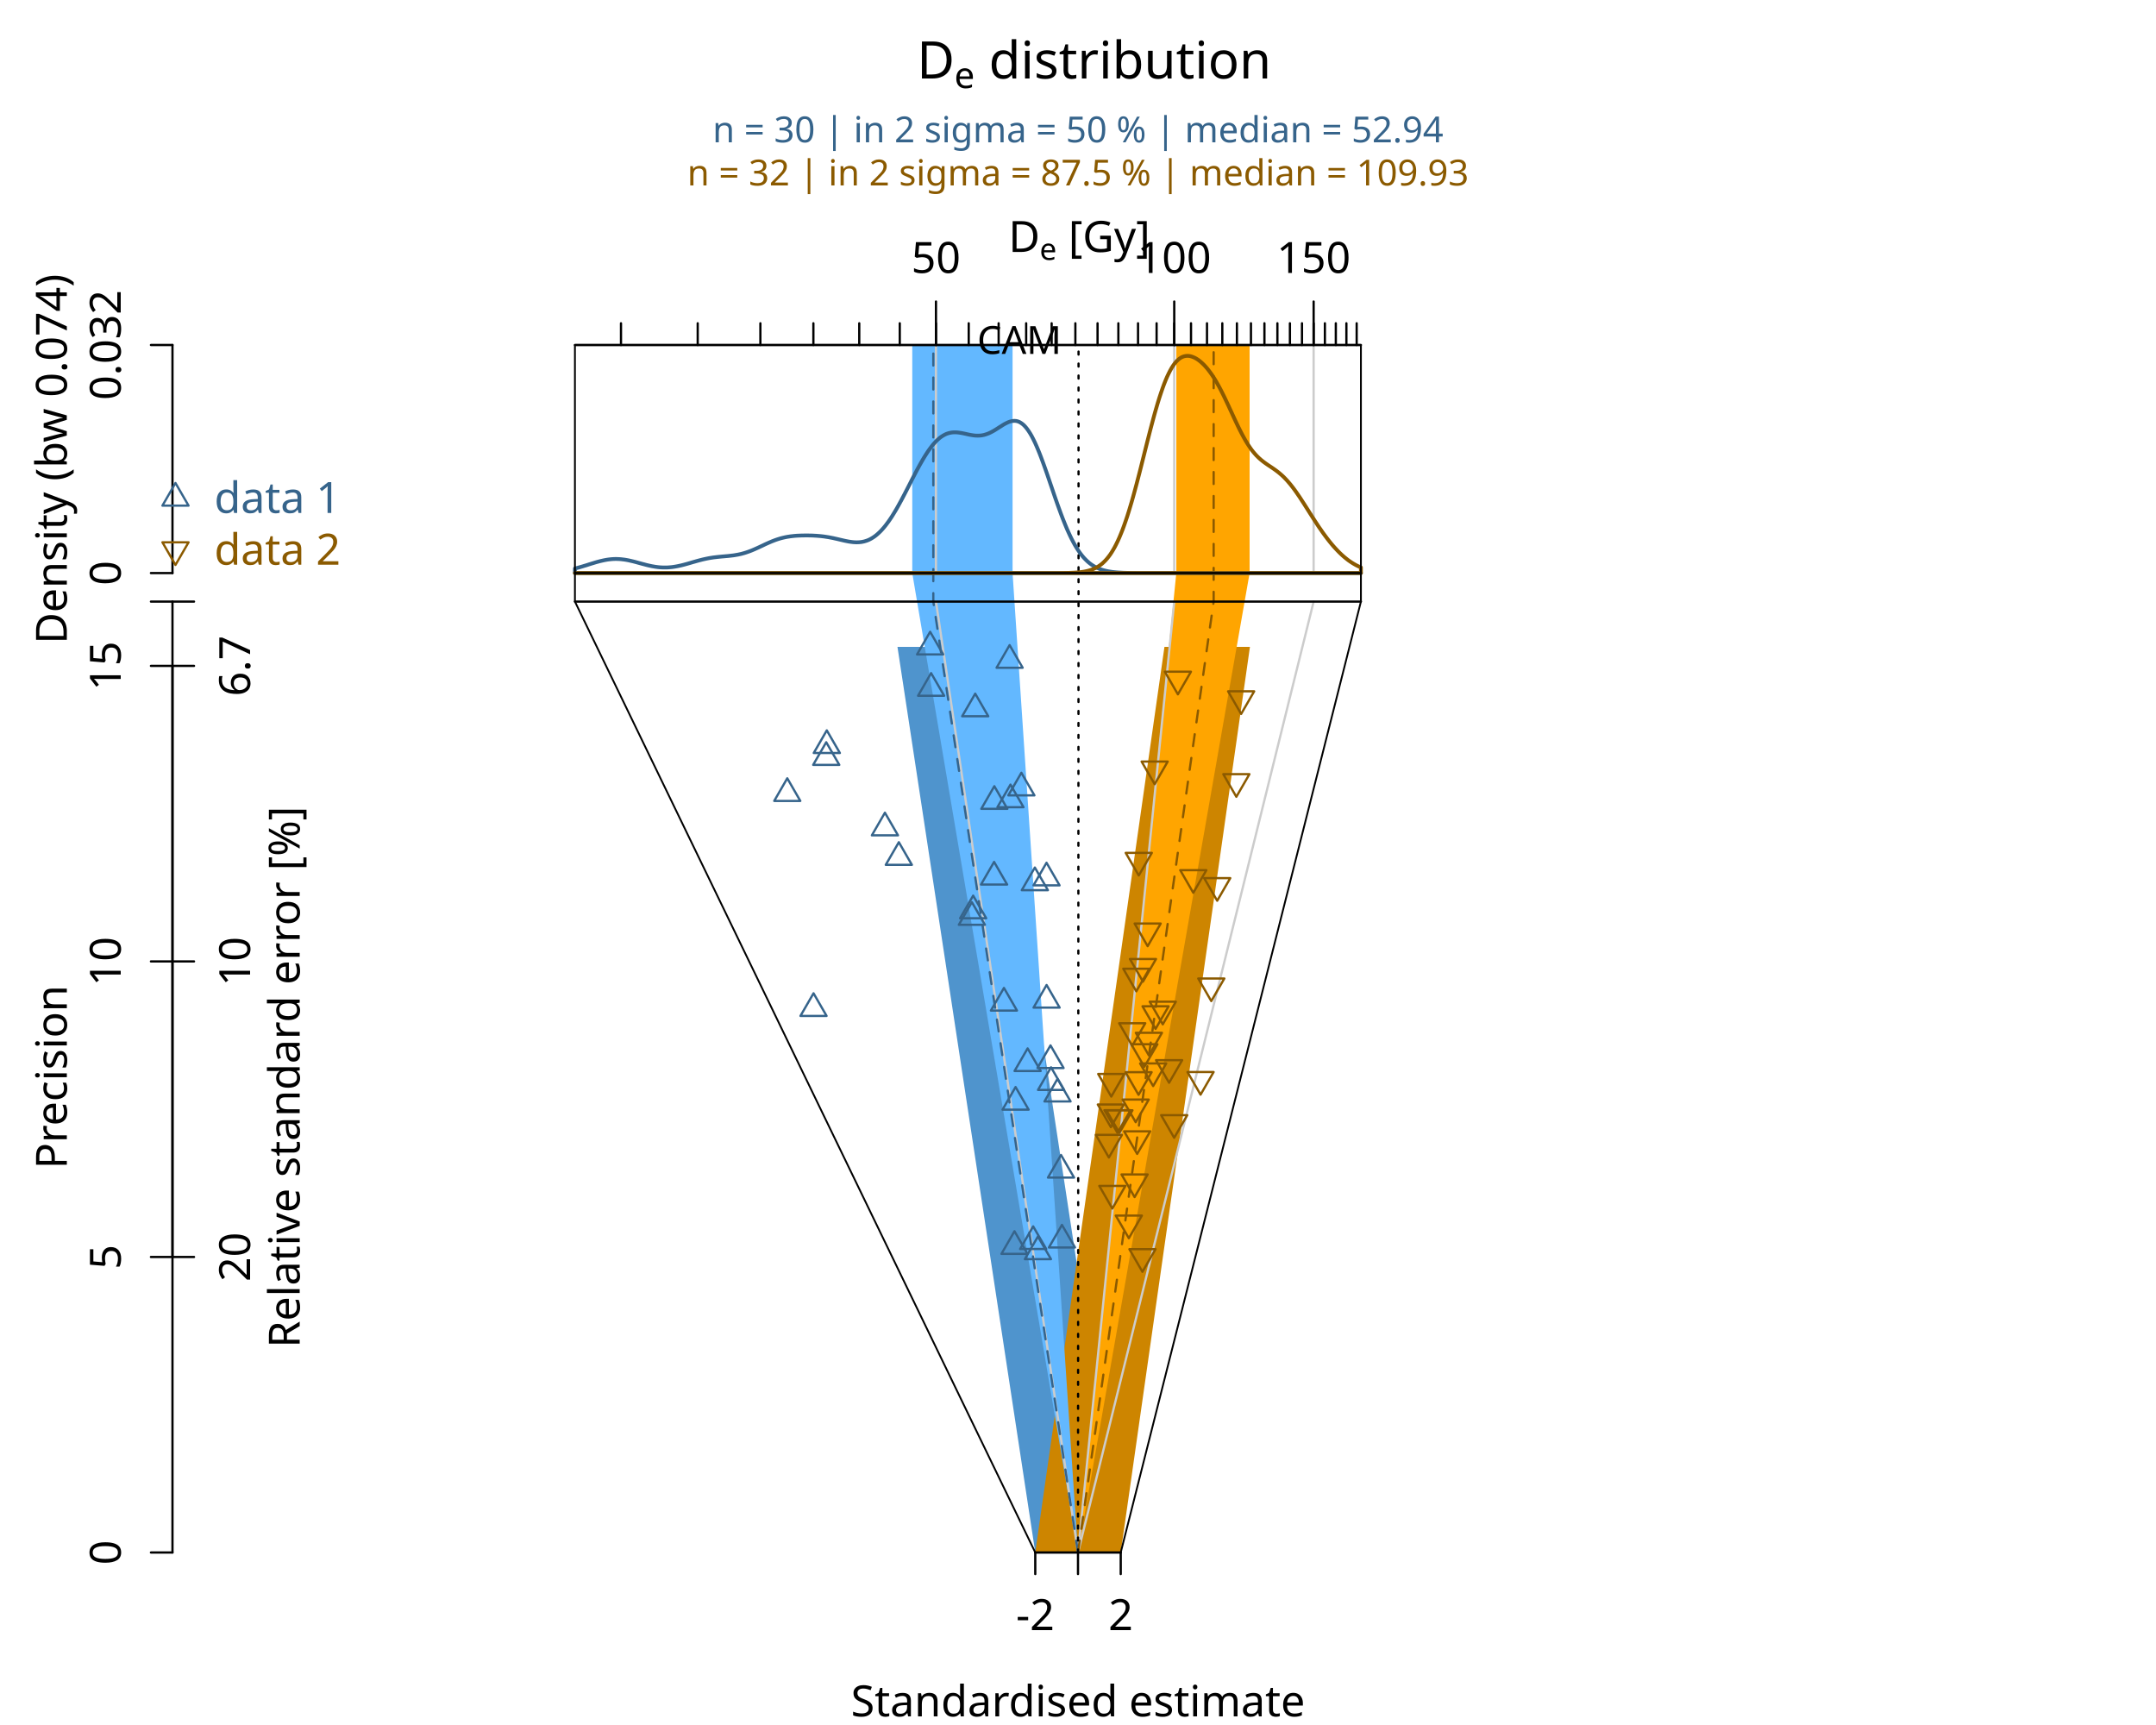
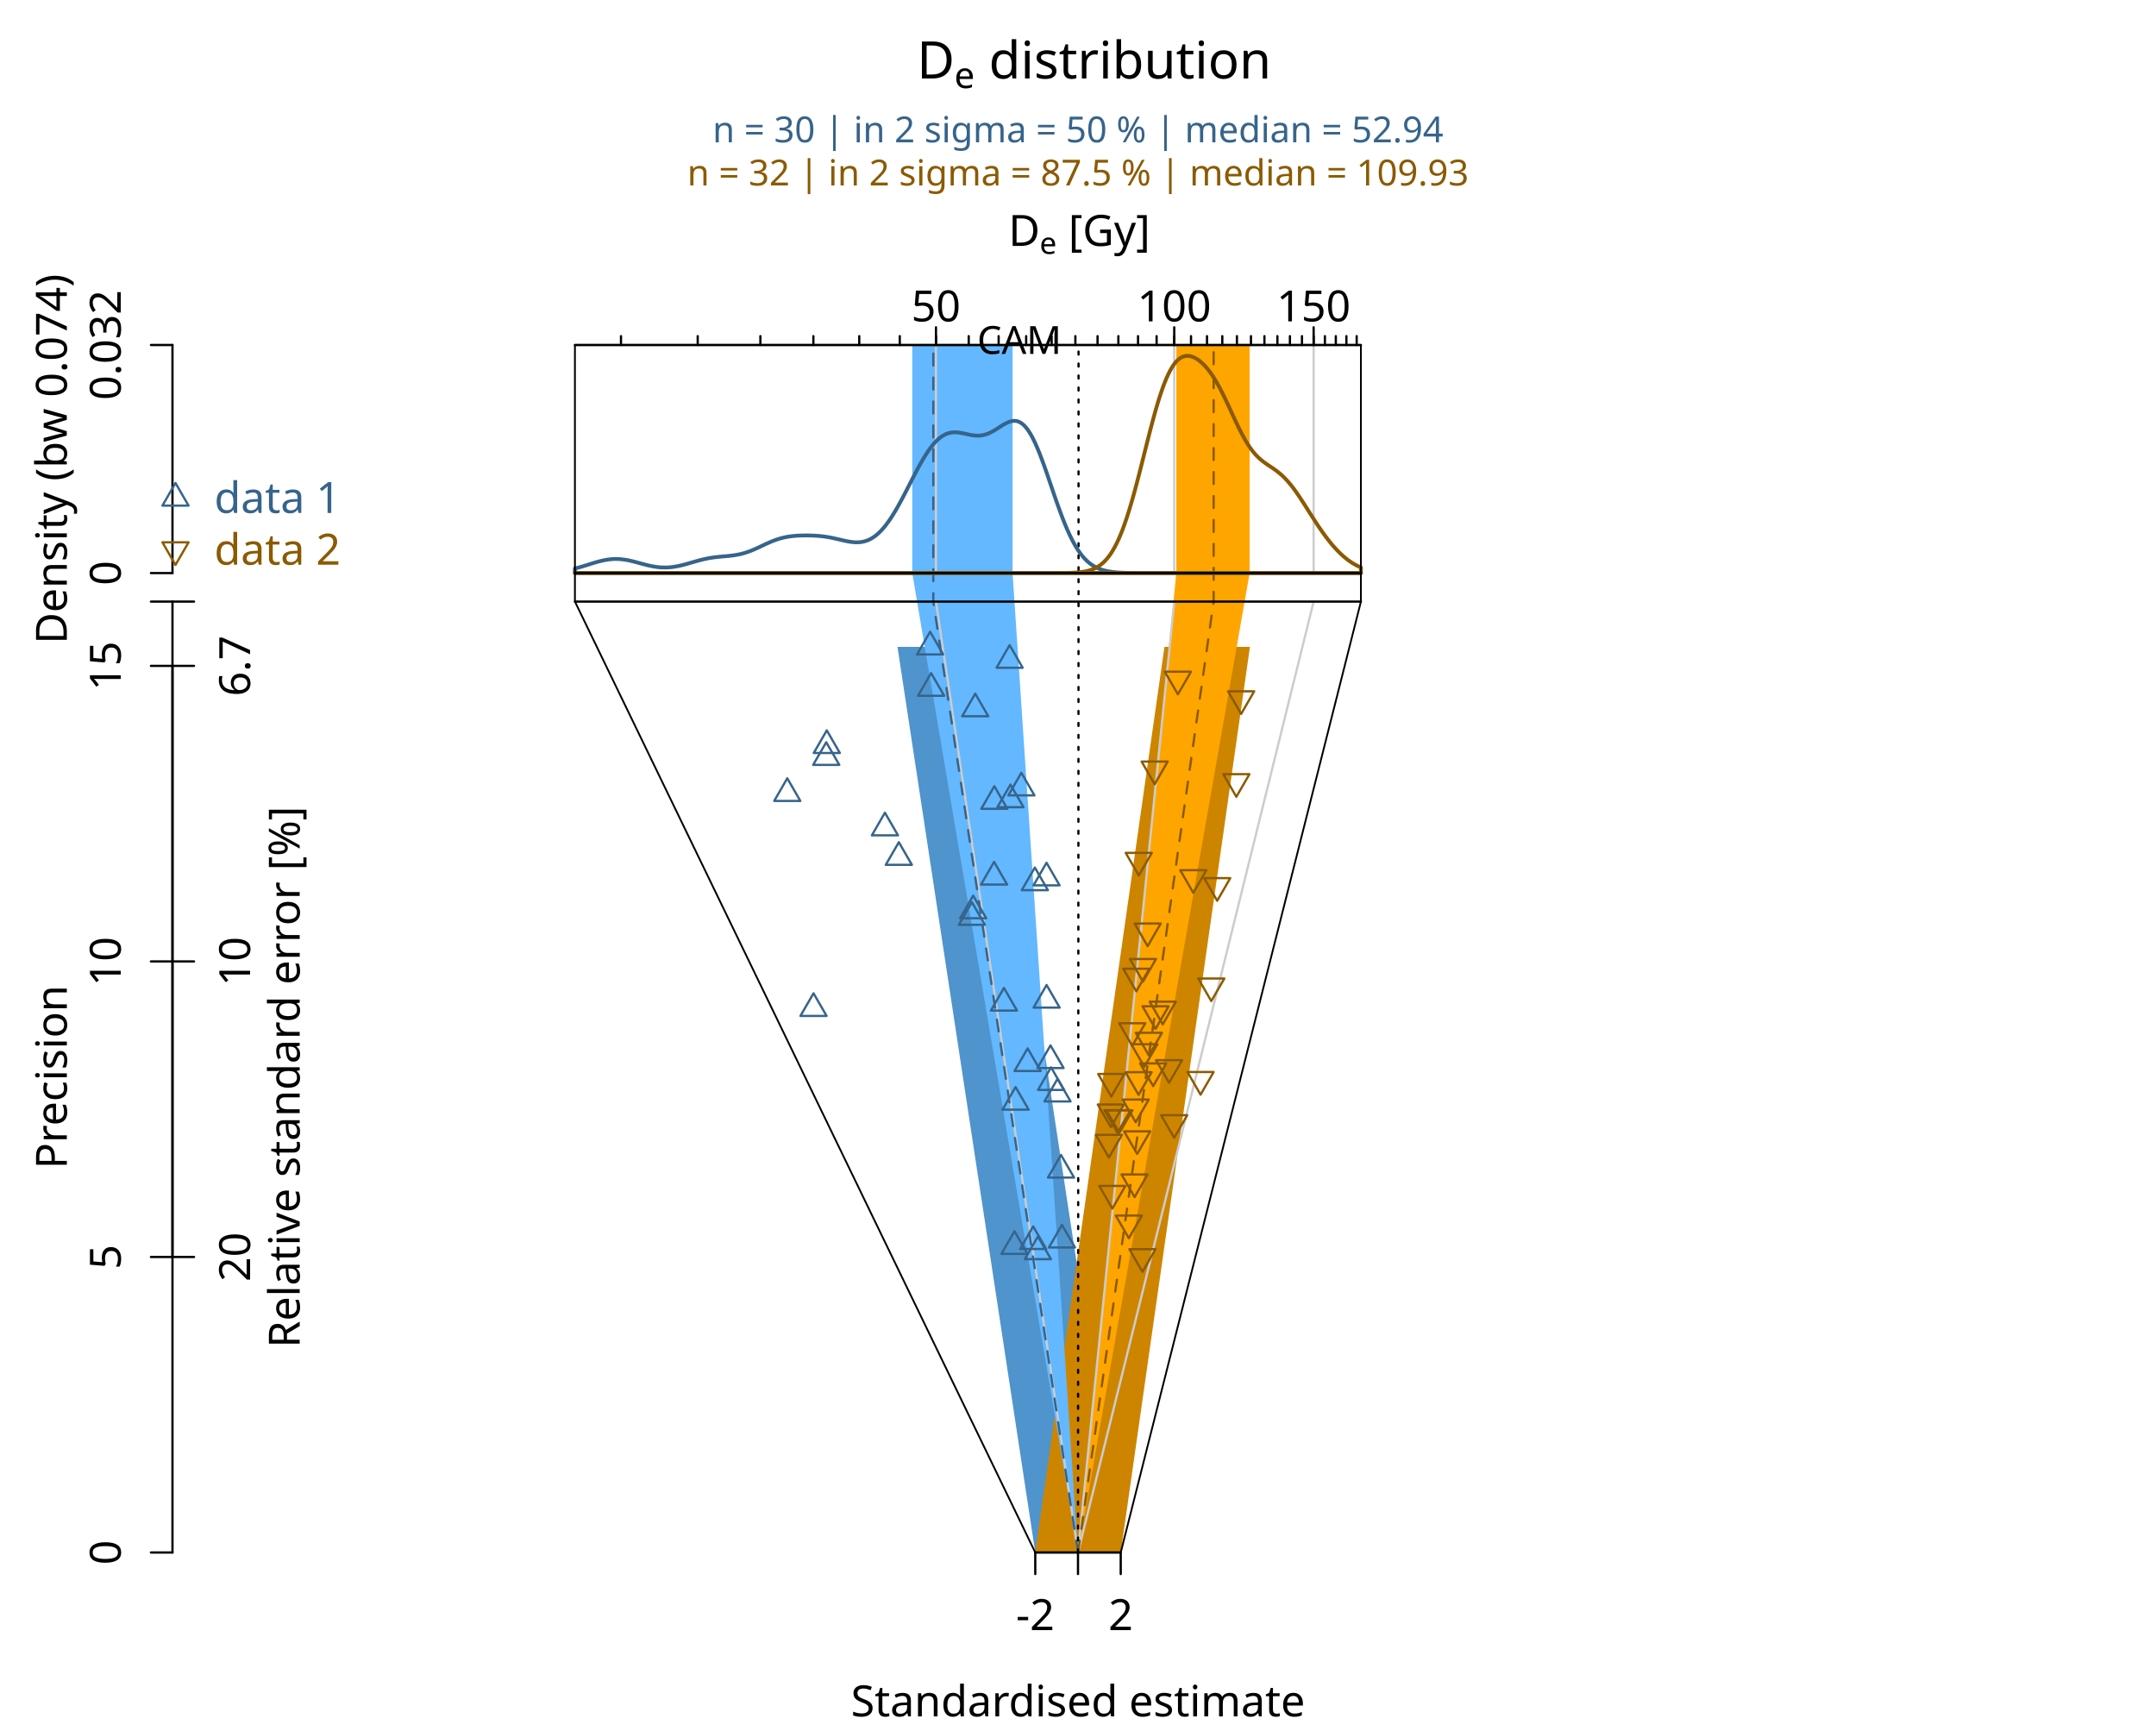
<svg xmlns="http://www.w3.org/2000/svg" class="svglite" data-engine-version="2.0" width="720.00pt" height="576.00pt" viewBox="0 0 720.00 576.00">
  <defs>
    <style type="text/css">
    .svglite line, .svglite polyline, .svglite polygon, .svglite path, .svglite rect, .svglite circle {
      fill: none;
      stroke: #000000;
      stroke-linecap: round;
      stroke-linejoin: round;
      stroke-miterlimit: 10.00;
    }
  </style>
  </defs>
  <rect width="100%" height="100%" style="stroke: none; fill: #FFFFFF;" />
  <defs>
    <clipPath id="cpMC4wMHw3MjAuMDB8MC4wMHw1NzYuMDA=">
      <rect x="0.00" y="0.00" width="720.00" height="576.00" />
    </clipPath>
  </defs>
  <g clip-path="url(#cpMC4wMHw3MjAuMDB8MC4wMHw1NzYuMDA=)">
    <text x="360.00" y="573.12" text-anchor="middle" style="font-size: 14.40px; font-family: sans;" textLength="143.30px" lengthAdjust="spacingAndGlyphs">Standardised estimate</text>
    <polygon points="299.71,216.00 328.25,216.00 374.27,518.40 345.73,518.40 " style="stroke-width: 0.75; stroke: none; fill: #4F94CD;" />
    <polygon points="388.87,216.00 417.42,216.00 374.27,518.40 345.73,518.40 " style="stroke-width: 0.75; stroke: none; fill: #CD8500;" />
    <polygon points="589.59,-318.02 589.59,-318.02 589.59,-1154.45 589.59,-1154.45 " style="stroke-width: 0.75; stroke: none; fill: #FFFFFF;" />
    <polygon points="360.00,518.40 338.78,200.88 338.15,191.35 338.15,115.20 304.65,115.20 304.65,191.35 306.26,200.88 " style="stroke-width: 0.75; stroke: none; fill: #63B8FF;" />
    <polygon points="360.00,518.40 415.64,200.88 417.31,191.35 417.31,115.20 392.83,115.20 392.83,191.35 391.87,200.88 " style="stroke-width: 0.75; stroke: none; fill: #FFA500;" />
    <polyline points="360.00,518.40 312.57,200.88 " style="stroke-width: 0.75; stroke: #CCCCCC;" />
    <polyline points="312.57,191.35 312.57,115.20 " style="stroke-width: 0.75; stroke: #CCCCCC;" />
    <polyline points="360.00,518.40 392.14,200.88 " style="stroke-width: 0.75; stroke: #CCCCCC;" />
    <polyline points="392.14,191.35 392.14,115.20 " style="stroke-width: 0.75; stroke: #CCCCCC;" />
    <polyline points="360.00,518.40 438.69,200.88 " style="stroke-width: 0.75; stroke: #CCCCCC;" />
    <polyline points="438.69,191.35 438.69,115.20 " style="stroke-width: 0.75; stroke: #CCCCCC;" />
    <polyline points="360.00,518.40 311.68,200.88 311.68,191.35 311.68,115.20 " style="stroke-width: 0.75; stroke: #36648B; stroke-dasharray: 4.00,4.00;" />
    <polyline points="360.00,518.40 405.30,200.88 405.30,191.35 405.30,115.20 " style="stroke-width: 0.75; stroke: #8B5A00; stroke-dasharray: 4.00,4.00;" />
    <polyline points="360.00,518.40 360.18,200.88 360.18,115.20 " style="stroke-width: 0.75; stroke-dasharray: 1.00,3.00;" />
    <text x="354.54" y="118.17" text-anchor="end" style="font-size: 12.96px; font-family: sans;" textLength="28.81px" lengthAdjust="spacingAndGlyphs">CAM</text>
    <text x="306.21" y="26.21" style="font-size: 17.28px; font-family: sans;" textLength="12.48px" lengthAdjust="spacingAndGlyphs">D</text>
    <text x="318.69" y="29.40" style="font-size: 12.10px; font-family: sans;" textLength="6.73px" lengthAdjust="spacingAndGlyphs">e</text>
    <text x="325.42" y="26.21" style="font-size: 17.28px; font-family: sans;" textLength="4.80px" lengthAdjust="spacingAndGlyphs"> </text>
    <text x="330.22" y="26.21" style="font-size: 17.28px; font-family: sans;" textLength="83.57px" lengthAdjust="spacingAndGlyphs">distribution</text>
    <line x1="57.60" y1="518.40" x2="57.60" y2="222.35" style="stroke-width: 0.75;" />
    <line x1="57.60" y1="518.40" x2="50.40" y2="518.40" style="stroke-width: 0.75;" />
    <line x1="57.60" y1="419.72" x2="50.40" y2="419.72" style="stroke-width: 0.75;" />
    <line x1="57.60" y1="321.03" x2="50.40" y2="321.03" style="stroke-width: 0.75;" />
    <line x1="57.60" y1="222.35" x2="50.40" y2="222.35" style="stroke-width: 0.75;" />
    <text transform="translate(40.32,518.40) rotate(-90)" text-anchor="middle" style="font-size: 14.40px; font-family: sans;" textLength="8.01px" lengthAdjust="spacingAndGlyphs">0</text>
    <text transform="translate(40.32,419.72) rotate(-90)" text-anchor="middle" style="font-size: 14.40px; font-family: sans;" textLength="8.01px" lengthAdjust="spacingAndGlyphs">5</text>
    <text transform="translate(40.32,321.03) rotate(-90)" text-anchor="middle" style="font-size: 14.40px; font-family: sans;" textLength="16.02px" lengthAdjust="spacingAndGlyphs">10</text>
    <text transform="translate(40.32,222.35) rotate(-90)" text-anchor="middle" style="font-size: 14.40px; font-family: sans;" textLength="16.02px" lengthAdjust="spacingAndGlyphs">15</text>
    <polyline points="57.60,222.35 57.60,200.88 " style="stroke-width: 0.75;" />
    <line x1="57.60" y1="200.88" x2="50.40" y2="200.88" style="stroke-width: 0.75;" />
    <line x1="57.60" y1="200.88" x2="64.80" y2="200.88" style="stroke-width: 0.75;" />
    <text transform="translate(22.32,359.64) rotate(-90)" text-anchor="middle" style="font-size: 14.40px; font-family: sans;" textLength="59.24px" lengthAdjust="spacingAndGlyphs">Precision</text>
    <text transform="translate(100.08,359.64) rotate(-90)" text-anchor="middle" style="font-size: 14.40px; font-family: sans;" textLength="171.29px" lengthAdjust="spacingAndGlyphs">Relative standard error [%]</text>
    <line x1="57.60" y1="419.72" x2="57.60" y2="222.35" style="stroke-width: 0.75;" />
    <line x1="57.60" y1="419.72" x2="64.80" y2="419.72" style="stroke-width: 0.75;" />
    <line x1="57.60" y1="321.03" x2="64.80" y2="321.03" style="stroke-width: 0.75;" />
    <line x1="57.60" y1="222.35" x2="64.80" y2="222.35" style="stroke-width: 0.75;" />
    <text transform="translate(83.52,419.72) rotate(-90)" text-anchor="middle" style="font-size: 14.40px; font-family: sans;" textLength="16.02px" lengthAdjust="spacingAndGlyphs">20</text>
    <text transform="translate(83.52,321.03) rotate(-90)" text-anchor="middle" style="font-size: 14.40px; font-family: sans;" textLength="16.02px" lengthAdjust="spacingAndGlyphs">10</text>
    <text transform="translate(83.52,222.35) rotate(-90)" text-anchor="middle" style="font-size: 14.40px; font-family: sans;" textLength="20.02px" lengthAdjust="spacingAndGlyphs">6.7</text>
    <line x1="345.73" y1="518.40" x2="374.27" y2="518.40" style="stroke-width: 0.75;" />
    <line x1="345.73" y1="518.40" x2="345.73" y2="525.60" style="stroke-width: 0.75;" />
    <line x1="360.00" y1="518.40" x2="360.00" y2="525.60" style="stroke-width: 0.75;" />
    <line x1="374.27" y1="518.40" x2="374.27" y2="525.60" style="stroke-width: 0.75;" />
    <text x="345.73" y="544.32" text-anchor="middle" style="font-size: 14.40px; font-family: sans;" textLength="12.80px" lengthAdjust="spacingAndGlyphs">-2</text>
    <text x="374.27" y="544.32" text-anchor="middle" style="font-size: 14.40px; font-family: sans;" textLength="8.01px" lengthAdjust="spacingAndGlyphs">2</text>
-     <polyline points="207.38,115.20 207.38,107.94 " style="stroke-width: 0.75;" />
-     <polyline points="233.00,115.20 233.00,107.94 " style="stroke-width: 0.75;" />
-     <polyline points="253.93,115.20 253.93,107.94 " style="stroke-width: 0.75;" />
-     <polyline points="271.63,115.20 271.63,107.94 " style="stroke-width: 0.75;" />
-     <polyline points="286.95,115.20 286.95,107.94 " style="stroke-width: 0.75;" />
-     <polyline points="300.48,115.20 300.48,107.94 " style="stroke-width: 0.75;" />
-     <polyline points="312.57,115.20 312.57,107.94 " style="stroke-width: 0.75;" />
-     <polyline points="323.51,115.20 323.51,107.94 " style="stroke-width: 0.75;" />
-     <polyline points="333.50,115.20 333.50,107.94 " style="stroke-width: 0.75;" />
-     <polyline points="342.69,115.20 342.69,107.94 " style="stroke-width: 0.75;" />
-     <polyline points="351.20,115.20 351.20,107.94 " style="stroke-width: 0.75;" />
-     <polyline points="359.12,115.20 359.12,107.94 " style="stroke-width: 0.75;" />
-     <polyline points="366.53,115.20 366.53,107.94 " style="stroke-width: 0.75;" />
-     <polyline points="373.48,115.20 373.48,107.94 " style="stroke-width: 0.75;" />
-     <polyline points="380.05,115.20 380.05,107.94 " style="stroke-width: 0.75;" />
-     <polyline points="386.25,115.20 386.25,107.94 " style="stroke-width: 0.75;" />
-     <polyline points="392.14,115.20 392.14,107.94 " style="stroke-width: 0.75;" />
-     <polyline points="397.74,115.20 397.74,107.94 " style="stroke-width: 0.75;" />
-     <polyline points="403.08,115.20 403.08,107.94 " style="stroke-width: 0.75;" />
-     <polyline points="408.19,115.20 408.19,107.94 " style="stroke-width: 0.75;" />
-     <polyline points="413.07,115.20 413.07,107.94 " style="stroke-width: 0.75;" />
-     <polyline points="417.76,115.20 417.76,107.94 " style="stroke-width: 0.75;" />
-     <polyline points="422.26,115.20 422.26,107.94 " style="stroke-width: 0.75;" />
-     <polyline points="426.59,115.20 426.59,107.94 " style="stroke-width: 0.75;" />
-     <polyline points="430.77,115.20 430.77,107.94 " style="stroke-width: 0.75;" />
-     <polyline points="434.80,115.20 434.80,107.94 " style="stroke-width: 0.75;" />
-     <polyline points="438.69,115.20 438.69,107.94 " style="stroke-width: 0.75;" />
-     <polyline points="442.45,115.20 442.45,107.94 " style="stroke-width: 0.75;" />
-     <polyline points="446.10,115.20 446.10,107.94 " style="stroke-width: 0.75;" />
-     <polyline points="449.63,115.20 449.63,107.94 " style="stroke-width: 0.75;" />
-     <polyline points="453.06,115.20 453.06,107.94 " style="stroke-width: 0.75;" />
-     <polyline points="312.57,115.20 312.57,100.68 " style="stroke-width: 0.75;" />
-     <polyline points="392.14,115.20 392.14,100.68 " style="stroke-width: 0.75;" />
-     <polyline points="438.69,115.20 438.69,100.68 " style="stroke-width: 0.75;" />
+     <polyline points="207.38,115.20 207.38,112.24 " style="stroke-width: 0.75;" />
+     <polyline points="233.00,115.20 233.00,112.24 " style="stroke-width: 0.75;" />
+     <polyline points="253.93,115.20 253.93,112.24 " style="stroke-width: 0.75;" />
+     <polyline points="271.63,115.20 271.63,112.24 " style="stroke-width: 0.75;" />
+     <polyline points="286.95,115.20 286.95,112.24 " style="stroke-width: 0.75;" />
+     <polyline points="300.48,115.20 300.48,112.24 " style="stroke-width: 0.75;" />
+     <polyline points="312.57,115.20 312.57,112.24 " style="stroke-width: 0.75;" />
+     <polyline points="323.51,115.20 323.51,112.24 " style="stroke-width: 0.75;" />
+     <polyline points="333.50,115.20 333.50,112.24 " style="stroke-width: 0.75;" />
+     <polyline points="342.69,115.20 342.69,112.24 " style="stroke-width: 0.75;" />
+     <polyline points="351.20,115.20 351.20,112.24 " style="stroke-width: 0.75;" />
+     <polyline points="359.12,115.20 359.12,112.24 " style="stroke-width: 0.75;" />
+     <polyline points="366.53,115.20 366.53,112.24 " style="stroke-width: 0.75;" />
+     <polyline points="373.48,115.20 373.48,112.24 " style="stroke-width: 0.75;" />
+     <polyline points="380.05,115.20 380.05,112.24 " style="stroke-width: 0.75;" />
+     <polyline points="386.25,115.20 386.25,112.24 " style="stroke-width: 0.75;" />
+     <polyline points="392.14,115.20 392.14,112.24 " style="stroke-width: 0.75;" />
+     <polyline points="397.74,115.20 397.74,112.24 " style="stroke-width: 0.75;" />
+     <polyline points="403.08,115.20 403.08,112.24 " style="stroke-width: 0.75;" />
+     <polyline points="408.19,115.20 408.19,112.24 " style="stroke-width: 0.75;" />
+     <polyline points="413.07,115.20 413.07,112.24 " style="stroke-width: 0.75;" />
+     <polyline points="417.76,115.20 417.76,112.24 " style="stroke-width: 0.75;" />
+     <polyline points="422.26,115.20 422.26,112.24 " style="stroke-width: 0.75;" />
+     <polyline points="426.59,115.20 426.59,112.24 " style="stroke-width: 0.75;" />
+     <polyline points="430.77,115.20 430.77,112.24 " style="stroke-width: 0.75;" />
+     <polyline points="434.80,115.20 434.80,112.24 " style="stroke-width: 0.75;" />
+     <polyline points="438.69,115.20 438.69,112.24 " style="stroke-width: 0.75;" />
+     <polyline points="442.45,115.20 442.45,112.24 " style="stroke-width: 0.75;" />
+     <polyline points="446.10,115.20 446.10,112.24 " style="stroke-width: 0.75;" />
+     <polyline points="449.63,115.20 449.63,112.24 " style="stroke-width: 0.75;" />
+     <polyline points="453.06,115.20 453.06,112.24 " style="stroke-width: 0.75;" />
+     <polyline points="312.57,115.20 312.57,109.28 " style="stroke-width: 0.75;" />
+     <polyline points="392.14,115.20 392.14,109.28 " style="stroke-width: 0.75;" />
+     <polyline points="438.69,115.20 438.69,109.28 " style="stroke-width: 0.75;" />
    <polyline points="192.00,200.88 454.48,200.88 " style="stroke-width: 0.75;" />
    <polyline points="192.00,115.20 454.48,115.20 " style="stroke-width: 0.75;" />
-     <text x="312.57" y="91.13" text-anchor="middle" style="font-size: 14.40px; font-family: sans;" textLength="16.02px" lengthAdjust="spacingAndGlyphs">50</text>
-     <text x="392.14" y="91.13" text-anchor="middle" style="font-size: 14.40px; font-family: sans;" textLength="24.03px" lengthAdjust="spacingAndGlyphs">100</text>
-     <text x="438.69" y="91.13" text-anchor="middle" style="font-size: 14.40px; font-family: sans;" textLength="24.03px" lengthAdjust="spacingAndGlyphs">150</text>
-     <text x="336.79" y="84.13" style="font-size: 14.40px; font-family: sans;" textLength="10.40px" lengthAdjust="spacingAndGlyphs">D</text>
-     <text x="347.19" y="86.79" style="font-size: 10.08px; font-family: sans;" textLength="5.61px" lengthAdjust="spacingAndGlyphs">e</text>
-     <text x="352.80" y="84.13" style="font-size: 14.40px; font-family: sans;" textLength="4.00px" lengthAdjust="spacingAndGlyphs"> </text>
-     <text x="356.80" y="84.13" style="font-size: 14.40px; font-family: sans;" textLength="26.41px" lengthAdjust="spacingAndGlyphs">[Gy]</text>
+     <text x="312.57" y="107.31" text-anchor="middle" style="font-size: 14.40px; font-family: sans;" textLength="16.02px" lengthAdjust="spacingAndGlyphs">50</text>
+     <text x="392.14" y="107.31" text-anchor="middle" style="font-size: 14.40px; font-family: sans;" textLength="24.03px" lengthAdjust="spacingAndGlyphs">100</text>
+     <text x="438.69" y="107.31" text-anchor="middle" style="font-size: 14.40px; font-family: sans;" textLength="24.03px" lengthAdjust="spacingAndGlyphs">150</text>
+     <text x="336.79" y="82.11" style="font-size: 14.40px; font-family: sans;" textLength="10.40px" lengthAdjust="spacingAndGlyphs">D</text>
+     <text x="347.19" y="84.78" style="font-size: 10.08px; font-family: sans;" textLength="5.61px" lengthAdjust="spacingAndGlyphs">e</text>
+     <text x="352.80" y="82.11" style="font-size: 14.40px; font-family: sans;" textLength="4.00px" lengthAdjust="spacingAndGlyphs"> </text>
+     <text x="356.80" y="82.11" style="font-size: 14.40px; font-family: sans;" textLength="26.41px" lengthAdjust="spacingAndGlyphs">[Gy]</text>
    <polygon points="271.68,331.67 276.04,339.23 267.31,339.23 " style="stroke-width: 0.75; stroke: #36648B; fill: none;" />
    <polygon points="262.91,259.88 267.27,267.44 258.55,267.44 " style="stroke-width: 0.75; stroke: #36648B; fill: none;" />
    <polygon points="275.92,247.84 280.29,255.40 271.56,255.40 " style="stroke-width: 0.75; stroke: #36648B; fill: none;" />
    <polygon points="276.11,243.88 280.48,251.44 271.75,251.44 " style="stroke-width: 0.75; stroke: #36648B; fill: none;" />
    <polygon points="295.52,271.37 299.89,278.93 291.16,278.93 " style="stroke-width: 0.75; stroke: #36648B; fill: none;" />
    <polygon points="300.17,281.22 304.53,288.78 295.80,288.78 " style="stroke-width: 0.75; stroke: #36648B; fill: none;" />
    <polygon points="338.79,411.12 343.15,418.68 334.43,418.68 " style="stroke-width: 0.75; stroke: #36648B; fill: none;" />
    <polygon points="310.94,224.76 315.31,232.32 306.58,232.32 " style="stroke-width: 0.75; stroke: #36648B; fill: none;" />
    <polygon points="324.56,301.25 328.92,308.80 320.20,308.80 " style="stroke-width: 0.75; stroke: #36648B; fill: none;" />
    <polygon points="324.99,299.06 329.35,306.62 320.62,306.62 " style="stroke-width: 0.75; stroke: #36648B; fill: none;" />
    <polygon points="310.62,210.96 314.98,218.52 306.25,218.52 " style="stroke-width: 0.75; stroke: #36648B; fill: none;" />
    <polygon points="345.03,409.50 349.39,417.06 340.67,417.06 " style="stroke-width: 0.75; stroke: #36648B; fill: none;" />
    <polygon points="339.15,362.97 343.52,370.53 334.79,370.53 " style="stroke-width: 0.75; stroke: #36648B; fill: none;" />
    <polygon points="335.27,329.88 339.63,337.44 330.91,337.44 " style="stroke-width: 0.75; stroke: #36648B; fill: none;" />
    <polygon points="346.61,412.89 350.98,420.45 342.25,420.45 " style="stroke-width: 0.75; stroke: #36648B; fill: none;" />
    <polygon points="331.98,287.80 336.34,295.36 327.61,295.36 " style="stroke-width: 0.75; stroke: #36648B; fill: none;" />
    <polygon points="325.68,231.62 330.04,239.17 321.31,239.17 " style="stroke-width: 0.75; stroke: #36648B; fill: none;" />
    <polygon points="332.06,262.52 336.42,270.08 327.70,270.08 " style="stroke-width: 0.75; stroke: #36648B; fill: none;" />
    <polygon points="343.18,350.07 347.54,357.62 338.81,357.62 " style="stroke-width: 0.75; stroke: #36648B; fill: none;" />
    <polygon points="337.45,261.98 341.81,269.54 333.08,269.54 " style="stroke-width: 0.75; stroke: #36648B; fill: none;" />
    <polygon points="337.16,215.41 341.52,222.97 332.80,222.97 " style="stroke-width: 0.75; stroke: #36648B; fill: none;" />
    <polygon points="341.09,258.03 345.45,265.59 336.73,265.59 " style="stroke-width: 0.75; stroke: #36648B; fill: none;" />
    <polygon points="345.59,289.68 349.95,297.24 341.22,297.24 " style="stroke-width: 0.75; stroke: #36648B; fill: none;" />
    <polygon points="351.00,356.39 355.37,363.95 346.64,363.95 " style="stroke-width: 0.75; stroke: #36648B; fill: none;" />
    <polygon points="349.51,328.90 353.87,336.46 345.15,336.46 " style="stroke-width: 0.75; stroke: #36648B; fill: none;" />
    <polygon points="350.82,349.07 355.19,356.63 346.46,356.63 " style="stroke-width: 0.75; stroke: #36648B; fill: none;" />
    <polygon points="354.64,409.00 359.00,416.55 350.28,416.55 " style="stroke-width: 0.75; stroke: #36648B; fill: none;" />
    <polygon points="349.49,288.08 353.85,295.64 345.13,295.64 " style="stroke-width: 0.75; stroke: #36648B; fill: none;" />
    <polygon points="353.16,360.24 357.53,367.79 348.80,367.79 " style="stroke-width: 0.75; stroke: #36648B; fill: none;" />
    <polygon points="354.33,385.66 358.69,393.21 349.96,393.21 " style="stroke-width: 0.75; stroke: #36648B; fill: none;" />
    <polygon points="371.11,366.17 375.47,358.61 366.74,358.61 " style="stroke-width: 0.75; stroke: #8B5A00; fill: none;" />
    <polygon points="370.97,376.37 375.33,368.81 366.61,368.81 " style="stroke-width: 0.75; stroke: #8B5A00; fill: none;" />
    <polygon points="370.31,386.51 374.67,378.95 365.95,378.95 " style="stroke-width: 0.75; stroke: #8B5A00; fill: none;" />
    <polygon points="380.29,292.33 384.66,284.78 375.93,284.78 " style="stroke-width: 0.75; stroke: #8B5A00; fill: none;" />
    <polygon points="373.18,378.27 377.54,370.71 368.81,370.71 " style="stroke-width: 0.75; stroke: #8B5A00; fill: none;" />
    <polygon points="373.83,378.30 378.19,370.74 369.47,370.74 " style="stroke-width: 0.75; stroke: #8B5A00; fill: none;" />
    <polygon points="371.47,403.55 375.83,395.99 367.11,395.99 " style="stroke-width: 0.75; stroke: #8B5A00; fill: none;" />
    <polygon points="385.60,261.85 389.96,254.29 381.24,254.29 " style="stroke-width: 0.75; stroke: #8B5A00; fill: none;" />
    <polygon points="379.47,331.02 383.84,323.47 375.11,323.47 " style="stroke-width: 0.75; stroke: #8B5A00; fill: none;" />
    <polygon points="378.11,349.22 382.47,341.67 373.74,341.67 " style="stroke-width: 0.75; stroke: #8B5A00; fill: none;" />
    <polygon points="381.70,327.78 386.06,320.22 377.34,320.22 " style="stroke-width: 0.75; stroke: #8B5A00; fill: none;" />
    <polygon points="383.26,315.94 387.62,308.38 378.90,308.38 " style="stroke-width: 0.75; stroke: #8B5A00; fill: none;" />
    <polygon points="393.36,231.85 397.72,224.29 389.00,224.29 " style="stroke-width: 0.75; stroke: #8B5A00; fill: none;" />
    <polygon points="380.22,365.58 384.59,358.02 375.86,358.02 " style="stroke-width: 0.75; stroke: #8B5A00; fill: none;" />
    <polygon points="379.27,374.72 383.63,367.16 374.90,367.16 " style="stroke-width: 0.75; stroke: #8B5A00; fill: none;" />
    <polygon points="382.15,356.23 386.52,348.68 377.79,348.68 " style="stroke-width: 0.75; stroke: #8B5A00; fill: none;" />
    <polygon points="383.67,352.43 388.04,344.87 379.31,344.87 " style="stroke-width: 0.75; stroke: #8B5A00; fill: none;" />
    <polygon points="379.76,385.31 384.12,377.76 375.40,377.76 " style="stroke-width: 0.75; stroke: #8B5A00; fill: none;" />
    <polygon points="385.90,343.56 390.26,336.01 381.54,336.01 " style="stroke-width: 0.75; stroke: #8B5A00; fill: none;" />
    <polygon points="378.90,399.72 383.26,392.16 374.53,392.16 " style="stroke-width: 0.75; stroke: #8B5A00; fill: none;" />
    <polygon points="376.98,413.46 381.34,405.90 372.61,405.90 " style="stroke-width: 0.75; stroke: #8B5A00; fill: none;" />
    <polygon points="388.31,342.04 392.67,334.48 383.94,334.48 " style="stroke-width: 0.75; stroke: #8B5A00; fill: none;" />
    <polygon points="385.10,362.65 389.46,355.10 380.73,355.10 " style="stroke-width: 0.75; stroke: #8B5A00; fill: none;" />
    <polygon points="398.50,298.12 402.87,290.56 394.14,290.56 " style="stroke-width: 0.75; stroke: #8B5A00; fill: none;" />
    <polygon points="390.42,361.55 394.79,354.00 386.06,354.00 " style="stroke-width: 0.75; stroke: #8B5A00; fill: none;" />
    <polygon points="414.48,238.40 418.84,230.84 410.12,230.84 " style="stroke-width: 0.75; stroke: #8B5A00; fill: none;" />
    <polygon points="412.88,266.06 417.25,258.50 408.52,258.50 " style="stroke-width: 0.75; stroke: #8B5A00; fill: none;" />
    <polygon points="406.49,300.77 410.85,293.21 402.12,293.21 " style="stroke-width: 0.75; stroke: #8B5A00; fill: none;" />
    <polygon points="381.52,424.68 385.89,417.12 377.16,417.12 " style="stroke-width: 0.75; stroke: #8B5A00; fill: none;" />
    <polygon points="392.12,379.93 396.49,372.37 387.76,372.37 " style="stroke-width: 0.75; stroke: #8B5A00; fill: none;" />
    <polygon points="404.51,334.28 408.87,326.73 400.15,326.73 " style="stroke-width: 0.75; stroke: #8B5A00; fill: none;" />
    <polygon points="400.93,365.52 405.29,357.96 396.56,357.96 " style="stroke-width: 0.75; stroke: #8B5A00; fill: none;" />
    <polygon points="192.00,191.35 192.00,189.83 192.51,189.70 193.03,189.56 193.54,189.42 194.05,189.27 194.57,189.12 195.08,188.96 195.60,188.81 196.11,188.65 196.62,188.48 197.14,188.32 197.65,188.16 198.16,188.01 198.68,187.85 199.19,187.70 199.71,187.56 200.22,187.42 200.73,187.30 201.25,187.18 201.76,187.07 202.27,186.97 202.79,186.88 203.30,186.81 203.81,186.75 204.33,186.70 204.84,186.67 205.36,186.65 205.87,186.65 206.38,186.66 206.90,186.69 207.41,186.73 207.92,186.79 208.44,186.85 208.95,186.93 209.46,187.02 209.98,187.12 210.49,187.24 211.01,187.36 211.52,187.48 212.03,187.61 212.55,187.75 213.06,187.89 213.57,188.03 214.09,188.17 214.60,188.31 215.12,188.44 215.63,188.58 216.14,188.71 216.66,188.83 217.17,188.94 217.68,189.05 218.20,189.14 218.71,189.23 219.22,189.30 219.74,189.37 220.25,189.42 220.77,189.46 221.28,189.48 221.79,189.49 222.31,189.49 222.82,189.48 223.33,189.45 223.85,189.41 224.36,189.36 224.87,189.29 225.39,189.21 225.90,189.12 226.42,189.02 226.93,188.91 227.44,188.80 227.96,188.67 228.47,188.54 228.98,188.40 229.50,188.26 230.01,188.11 230.53,187.96 231.04,187.81 231.55,187.66 232.07,187.52 232.58,187.37 233.09,187.23 233.61,187.09 234.12,186.96 234.63,186.83 235.15,186.71 235.66,186.60 236.18,186.49 236.69,186.39 237.20,186.30 237.72,186.22 238.23,186.14 238.74,186.08 239.26,186.02 239.77,185.96 240.28,185.91 240.80,185.86 241.31,185.81 241.83,185.77 242.34,185.72 242.85,185.68 243.37,185.63 243.88,185.57 244.39,185.51 244.91,185.45 245.42,185.37 245.94,185.28 246.45,185.19 246.96,185.08 247.48,184.97 247.99,184.83 248.50,184.69 249.02,184.53 249.53,184.36 250.04,184.18 250.56,183.99 251.07,183.79 251.59,183.57 252.10,183.35 252.61,183.12 253.13,182.89 253.64,182.65 254.15,182.41 254.67,182.17 255.18,181.92 255.69,181.68 256.21,181.45 256.72,181.22 257.24,181.00 257.75,180.78 258.26,180.58 258.78,180.38 259.29,180.20 259.80,180.03 260.32,179.87 260.83,179.72 261.35,179.59 261.86,179.47 262.37,179.36 262.89,179.26 263.40,179.18 263.91,179.10 264.43,179.04 264.94,178.98 265.45,178.93 265.97,178.89 266.48,178.86 267.00,178.84 267.51,178.82 268.02,178.81 268.54,178.80 269.05,178.79 269.56,178.79 270.08,178.80 270.59,178.81 271.10,178.82 271.62,178.84 272.13,178.87 272.65,178.90 273.16,178.94 273.67,178.98 274.19,179.03 274.70,179.09 275.21,179.15 275.73,179.23 276.24,179.31 276.76,179.39 277.27,179.49 277.78,179.59 278.30,179.69 278.81,179.81 279.32,179.92 279.84,180.04 280.35,180.16 280.86,180.28 281.38,180.40 281.89,180.52 282.41,180.63 282.92,180.73 283.43,180.83 283.95,180.91 284.46,180.98 284.97,181.04 285.49,181.07 286.00,181.09 286.51,181.08 287.03,181.05 287.54,181.00 288.06,180.91 288.57,180.80 289.08,180.65 289.60,180.48 290.11,180.27 290.62,180.02 291.14,179.73 291.65,179.41 292.17,179.05 292.68,178.65 293.19,178.21 293.71,177.73 294.22,177.22 294.73,176.66 295.25,176.06 295.76,175.43 296.27,174.75 296.79,174.05 297.30,173.30 297.82,172.52 298.33,171.70 298.84,170.86 299.36,169.99 299.87,169.09 300.38,168.17 300.90,167.22 301.41,166.26 301.92,165.29 302.44,164.29 302.95,163.30 303.47,162.29 303.98,161.29 304.49,160.28 305.01,159.28 305.52,158.30 306.03,157.32 306.55,156.36 307.06,155.42 307.58,154.50 308.09,153.61 308.60,152.75 309.12,151.92 309.63,151.13 310.14,150.37 310.66,149.66 311.17,148.98 311.68,148.35 312.20,147.77 312.71,147.23 313.23,146.74 313.74,146.29 314.25,145.90 314.77,145.56 315.28,145.26 315.79,145.00 316.31,144.79 316.82,144.63 317.33,144.51 317.85,144.42 318.36,144.37 318.88,144.36 319.39,144.37 319.90,144.41 320.42,144.48 320.93,144.56 321.44,144.65 321.96,144.76 322.47,144.87 322.99,144.99 323.50,145.10 324.01,145.20 324.53,145.29 325.04,145.37 325.55,145.43 326.07,145.46 326.58,145.47 327.09,145.45 327.61,145.41 328.12,145.33 328.64,145.22 329.15,145.07 329.66,144.90 330.18,144.70 330.69,144.46 331.20,144.20 331.72,143.92 332.23,143.62 332.74,143.30 333.26,142.97 333.77,142.64 334.29,142.32 334.80,141.99 335.31,141.68 335.83,141.40 336.34,141.15 336.85,140.92 337.37,140.74 337.88,140.61 338.40,140.54 338.91,140.53 339.42,140.58 339.94,140.71 340.45,140.92 340.96,141.22 341.48,141.59 341.99,142.04 342.50,142.59 343.02,143.24 343.53,143.96 344.05,144.77 344.56,145.66 345.07,146.65 345.59,147.71 346.10,148.85 346.61,150.04 347.13,151.31 347.64,152.63 348.15,154.01 348.67,155.42 349.18,156.86 349.70,158.34 350.21,159.84 350.72,161.34 351.24,162.85 351.75,164.36 352.26,165.86 352.78,167.34 353.29,168.79 353.81,170.22 354.32,171.62 354.83,172.96 355.35,174.27 355.86,175.53 356.37,176.75 356.89,177.89 357.40,178.99 357.91,180.03 358.43,181.02 358.94,181.95 359.46,182.81 359.97,183.62 360.48,184.37 361.00,185.08 361.51,185.72 362.02,186.31 362.54,186.85 363.05,187.35 363.56,187.81 364.08,188.22 364.59,188.59 365.11,188.92 365.62,189.23 366.13,189.50 366.65,189.73 367.16,189.95 367.67,190.14 368.19,190.31 368.70,190.45 369.22,190.58 369.73,190.69 370.24,190.79 370.76,190.87 371.27,190.95 371.78,191.01 372.30,191.06 372.81,191.11 373.32,191.15 373.84,191.18 374.35,191.21 374.87,191.24 375.38,191.26 375.89,191.27 376.41,191.29 376.92,191.30 377.43,191.31 377.95,191.32 378.46,191.33 378.97,191.33 379.49,191.34 380.00,191.34 380.52,191.34 381.03,191.34 381.54,191.35 382.06,191.35 382.57,191.35 383.08,191.35 383.60,191.35 384.11,191.35 384.63,191.35 385.14,191.35 385.65,191.35 386.17,191.35 386.68,191.35 387.19,191.35 387.71,191.35 388.22,191.35 388.73,191.35 389.25,191.35 389.76,191.35 390.28,191.35 390.79,191.35 391.30,191.35 391.82,191.35 392.33,191.35 392.84,191.35 393.36,191.35 393.87,191.35 394.38,191.35 394.90,191.35 395.41,191.35 395.93,191.35 396.44,191.35 396.95,191.35 397.47,191.35 397.98,191.35 398.49,191.35 399.01,191.35 399.52,191.35 400.04,191.35 400.55,191.35 401.06,191.35 401.58,191.35 402.09,191.35 402.60,191.35 403.12,191.35 403.63,191.35 404.14,191.35 404.66,191.35 405.17,191.35 405.69,191.35 406.20,191.35 406.71,191.35 407.23,191.35 407.74,191.35 408.25,191.35 408.77,191.35 409.28,191.35 409.79,191.35 410.31,191.35 410.82,191.35 411.34,191.35 411.85,191.35 412.36,191.35 412.88,191.35 413.39,191.35 413.90,191.35 414.42,191.35 414.93,191.35 415.45,191.35 415.96,191.35 416.47,191.35 416.99,191.35 417.50,191.35 418.01,191.35 418.53,191.35 419.04,191.35 419.55,191.35 420.07,191.35 420.58,191.35 421.10,191.35 421.61,191.35 422.12,191.35 422.64,191.35 423.15,191.35 423.66,191.35 424.18,191.35 424.69,191.35 425.20,191.35 425.72,191.35 426.23,191.35 426.75,191.35 427.26,191.35 427.77,191.35 428.29,191.35 428.80,191.35 429.31,191.35 429.83,191.35 430.34,191.35 430.86,191.35 431.37,191.35 431.88,191.35 432.40,191.35 432.91,191.35 433.42,191.35 433.94,191.35 434.45,191.35 434.96,191.35 435.48,191.35 435.99,191.35 436.51,191.35 437.02,191.35 437.53,191.35 438.05,191.35 438.56,191.35 439.07,191.35 439.59,191.35 440.10,191.35 440.61,191.35 441.13,191.35 441.64,191.35 442.16,191.35 442.67,191.35 443.18,191.35 443.70,191.35 444.21,191.35 444.72,191.35 445.24,191.35 445.75,191.35 446.27,191.35 446.78,191.35 447.29,191.35 447.81,191.35 448.32,191.35 448.83,191.35 449.35,191.35 449.86,191.35 450.37,191.35 450.89,191.35 451.40,191.35 451.92,191.35 452.43,191.35 452.94,191.35 453.46,191.35 453.97,191.35 454.48,191.35 454.48,191.35 " style="stroke-width: 1.27; stroke: #36648B; fill: none;" />
    <polygon points="192.00,191.35 192.00,191.35 192.51,191.35 193.03,191.35 193.54,191.35 194.05,191.35 194.57,191.35 195.08,191.35 195.60,191.35 196.11,191.35 196.62,191.35 197.14,191.35 197.65,191.35 198.16,191.35 198.68,191.35 199.19,191.35 199.71,191.35 200.22,191.35 200.73,191.35 201.25,191.35 201.76,191.35 202.27,191.35 202.79,191.35 203.30,191.35 203.81,191.35 204.33,191.35 204.84,191.35 205.36,191.35 205.87,191.35 206.38,191.35 206.90,191.35 207.41,191.35 207.92,191.35 208.44,191.35 208.95,191.35 209.46,191.35 209.98,191.35 210.49,191.35 211.01,191.35 211.52,191.35 212.03,191.35 212.55,191.35 213.06,191.35 213.57,191.35 214.09,191.35 214.60,191.35 215.12,191.35 215.63,191.35 216.14,191.35 216.66,191.35 217.17,191.35 217.68,191.35 218.20,191.35 218.71,191.35 219.22,191.35 219.74,191.35 220.25,191.35 220.77,191.35 221.28,191.35 221.79,191.35 222.31,191.35 222.82,191.35 223.33,191.35 223.85,191.35 224.36,191.35 224.87,191.35 225.39,191.35 225.90,191.35 226.42,191.35 226.93,191.35 227.44,191.35 227.96,191.35 228.47,191.35 228.98,191.35 229.50,191.35 230.01,191.35 230.53,191.35 231.04,191.35 231.55,191.35 232.07,191.35 232.58,191.35 233.09,191.35 233.61,191.35 234.12,191.35 234.63,191.35 235.15,191.35 235.66,191.35 236.18,191.35 236.69,191.35 237.20,191.35 237.72,191.35 238.23,191.35 238.74,191.35 239.26,191.35 239.77,191.35 240.28,191.35 240.80,191.35 241.31,191.35 241.83,191.35 242.34,191.35 242.85,191.35 243.37,191.35 243.88,191.35 244.39,191.35 244.91,191.35 245.42,191.35 245.94,191.35 246.45,191.35 246.96,191.35 247.48,191.35 247.99,191.35 248.50,191.35 249.02,191.35 249.53,191.35 250.04,191.35 250.56,191.35 251.07,191.35 251.59,191.35 252.10,191.35 252.61,191.35 253.13,191.35 253.64,191.35 254.15,191.35 254.67,191.35 255.18,191.35 255.69,191.35 256.21,191.35 256.72,191.35 257.24,191.35 257.75,191.35 258.26,191.35 258.78,191.35 259.29,191.35 259.80,191.35 260.32,191.35 260.83,191.35 261.35,191.35 261.86,191.35 262.37,191.35 262.89,191.35 263.40,191.35 263.91,191.35 264.43,191.35 264.94,191.35 265.45,191.35 265.97,191.35 266.48,191.35 267.00,191.35 267.51,191.35 268.02,191.35 268.54,191.35 269.05,191.35 269.56,191.35 270.08,191.35 270.59,191.35 271.10,191.35 271.62,191.35 272.13,191.35 272.65,191.35 273.16,191.35 273.67,191.35 274.19,191.35 274.70,191.35 275.21,191.35 275.73,191.35 276.24,191.35 276.76,191.35 277.27,191.35 277.78,191.35 278.30,191.35 278.81,191.35 279.32,191.35 279.84,191.35 280.35,191.35 280.86,191.35 281.38,191.35 281.89,191.35 282.41,191.35 282.92,191.35 283.43,191.35 283.95,191.35 284.46,191.35 284.97,191.35 285.49,191.35 286.00,191.35 286.51,191.35 287.03,191.35 287.54,191.35 288.06,191.35 288.57,191.35 289.08,191.35 289.60,191.35 290.11,191.35 290.62,191.35 291.14,191.35 291.65,191.35 292.17,191.35 292.68,191.35 293.19,191.35 293.71,191.35 294.22,191.35 294.73,191.35 295.25,191.35 295.76,191.35 296.27,191.35 296.79,191.35 297.30,191.35 297.82,191.35 298.33,191.35 298.84,191.35 299.36,191.35 299.87,191.35 300.38,191.35 300.90,191.35 301.41,191.35 301.92,191.35 302.44,191.35 302.95,191.35 303.47,191.35 303.98,191.35 304.49,191.35 305.01,191.35 305.52,191.35 306.03,191.35 306.55,191.35 307.06,191.35 307.58,191.35 308.09,191.35 308.60,191.35 309.12,191.35 309.63,191.35 310.14,191.35 310.66,191.35 311.17,191.35 311.68,191.35 312.20,191.35 312.71,191.35 313.23,191.35 313.74,191.35 314.25,191.35 314.77,191.35 315.28,191.35 315.79,191.35 316.31,191.35 316.82,191.35 317.33,191.35 317.85,191.35 318.36,191.35 318.88,191.35 319.39,191.35 319.90,191.35 320.42,191.35 320.93,191.35 321.44,191.35 321.96,191.35 322.47,191.35 322.99,191.35 323.50,191.35 324.01,191.35 324.53,191.35 325.04,191.35 325.55,191.35 326.07,191.35 326.58,191.35 327.09,191.35 327.61,191.35 328.12,191.35 328.64,191.35 329.15,191.35 329.66,191.35 330.18,191.35 330.69,191.35 331.20,191.35 331.72,191.35 332.23,191.35 332.74,191.35 333.26,191.35 333.77,191.35 334.29,191.35 334.80,191.35 335.31,191.35 335.83,191.35 336.34,191.35 336.85,191.35 337.37,191.35 337.88,191.35 338.40,191.35 338.91,191.35 339.42,191.35 339.94,191.35 340.45,191.35 340.96,191.35 341.48,191.35 341.99,191.35 342.50,191.35 343.02,191.35 343.53,191.35 344.05,191.35 344.56,191.35 345.07,191.35 345.59,191.35 346.10,191.35 346.61,191.35 347.13,191.35 347.64,191.35 348.15,191.35 348.67,191.35 349.18,191.35 349.70,191.35 350.21,191.35 350.72,191.35 351.24,191.35 351.75,191.35 352.26,191.35 352.78,191.34 353.29,191.34 353.81,191.34 354.32,191.33 354.83,191.33 355.35,191.32 355.86,191.31 356.37,191.30 356.89,191.29 357.40,191.27 357.91,191.25 358.43,191.23 358.94,191.20 359.46,191.17 359.97,191.13 360.48,191.08 361.00,191.02 361.51,190.95 362.02,190.87 362.54,190.77 363.05,190.66 363.56,190.53 364.08,190.38 364.59,190.20 365.11,190.01 365.62,189.78 366.13,189.52 366.65,189.22 367.16,188.88 367.67,188.51 368.19,188.09 368.70,187.61 369.22,187.08 369.73,186.50 370.24,185.86 370.76,185.16 371.27,184.38 371.78,183.54 372.30,182.62 372.81,181.63 373.32,180.57 373.84,179.42 374.35,178.19 374.87,176.89 375.38,175.51 375.89,174.05 376.41,172.51 376.92,170.90 377.43,169.21 377.95,167.47 378.46,165.67 378.97,163.80 379.49,161.88 380.00,159.92 380.52,157.93 381.03,155.91 381.54,153.87 382.06,151.82 382.57,149.77 383.08,147.73 383.60,145.70 384.11,143.70 384.63,141.74 385.14,139.82 385.65,137.96 386.17,136.15 386.68,134.41 387.19,132.76 387.71,131.19 388.22,129.71 388.73,128.31 389.25,127.00 389.76,125.80 390.28,124.71 390.79,123.71 391.30,122.81 391.82,122.00 392.33,121.30 392.84,120.70 393.36,120.19 393.87,119.76 394.38,119.42 394.90,119.16 395.41,118.98 395.93,118.87 396.44,118.83 396.95,118.84 397.47,118.92 397.98,119.06 398.49,119.25 399.01,119.48 399.52,119.76 400.04,120.09 400.55,120.47 401.06,120.89 401.58,121.36 402.09,121.86 402.60,122.41 403.12,123.00 403.63,123.65 404.14,124.33 404.66,125.05 405.17,125.82 405.69,126.64 406.20,127.50 406.71,128.40 407.23,129.34 407.74,130.31 408.25,131.32 408.77,132.37 409.28,133.43 409.79,134.52 410.31,135.62 410.82,136.73 411.34,137.85 411.85,138.96 412.36,140.07 412.88,141.17 413.39,142.24 413.90,143.28 414.42,144.30 414.93,145.28 415.45,146.22 415.96,147.12 416.47,147.97 416.99,148.77 417.50,149.53 418.01,150.24 418.53,150.90 419.04,151.50 419.55,152.07 420.07,152.59 420.58,153.08 421.10,153.53 421.61,153.94 422.12,154.34 422.64,154.71 423.15,155.07 423.66,155.42 424.18,155.76 424.69,156.10 425.20,156.45 425.72,156.81 426.23,157.18 426.75,157.58 427.26,157.99 427.77,158.43 428.29,158.89 428.80,159.38 429.31,159.91 429.83,160.46 430.34,161.05 430.86,161.66 431.37,162.30 431.88,162.96 432.40,163.66 432.91,164.38 433.42,165.12 433.94,165.87 434.45,166.65 434.96,167.44 435.48,168.23 435.99,169.04 436.51,169.85 437.02,170.66 437.53,171.47 438.05,172.28 438.56,173.08 439.07,173.87 439.59,174.66 440.10,175.44 440.61,176.20 441.13,176.94 441.64,177.68 442.16,178.40 442.67,179.09 443.18,179.77 443.70,180.44 444.21,181.08 444.72,181.70 445.24,182.31 445.75,182.88 446.27,183.44 446.78,183.98 447.29,184.50 447.81,185.00 448.32,185.47 448.83,185.92 449.35,186.35 449.86,186.76 450.37,187.15 450.89,187.51 451.40,187.85 451.92,188.17 452.43,188.47 452.94,188.75 453.46,189.01 453.97,189.25 454.48,189.47 454.48,191.35 " style="stroke-width: 1.27; stroke: #8B5A00; fill: none;" />
    <line x1="57.60" y1="191.35" x2="57.60" y2="115.20" style="stroke-width: 0.75;" />
    <line x1="57.60" y1="191.35" x2="50.40" y2="191.35" style="stroke-width: 0.75;" />
    <line x1="57.60" y1="115.20" x2="50.40" y2="115.20" style="stroke-width: 0.75;" />
    <text transform="translate(40.32,191.35) rotate(-90)" text-anchor="middle" style="font-size: 14.40px; font-family: sans;" textLength="8.01px" lengthAdjust="spacingAndGlyphs">0</text>
    <text transform="translate(40.32,115.20) rotate(-90)" text-anchor="middle" style="font-size: 14.40px; font-family: sans;" textLength="36.04px" lengthAdjust="spacingAndGlyphs">0.032</text>
    <text transform="translate(22.32,153.28) rotate(-90)" text-anchor="middle" style="font-size: 14.40px; font-family: sans;" textLength="120.07px" lengthAdjust="spacingAndGlyphs">Density (bw 0.074)</text>
    <polyline points="192.00,191.35 454.48,191.35 " style="stroke-width: 0.75;" />
    <polygon points="374.27,518.40 454.48,200.88 454.48,115.20 192.00,115.20 192.00,200.88 345.73,518.40 " style="stroke-width: 0.60; fill: none;" />
    <polygon points="58.60,161.28 62.97,168.84 54.24,168.84 " style="stroke-width: 0.75; stroke: #36648B; fill: none;" />
    <polygon points="58.60,188.64 62.97,181.08 54.24,181.08 " style="stroke-width: 0.75; stroke: #8B5A00; fill: none;" />
    <text x="71.56" y="171.28" style="font-size: 14.40px; fill: #36648B; font-family: sans;" textLength="40.04px" lengthAdjust="spacingAndGlyphs">data 1</text>
    <text x="71.56" y="188.56" style="font-size: 14.40px; fill: #8B5A00; font-family: sans;" textLength="40.04px" lengthAdjust="spacingAndGlyphs">data 2</text>
    <text x="360.00" y="47.52" text-anchor="middle" style="font-size: 12.00px; fill: #36648B; font-family: sans;" textLength="232.08px" lengthAdjust="spacingAndGlyphs">n = 30 | in 2 sigma = 50 % | median = 52.94</text>
    <text x="360.00" y="61.92" text-anchor="middle" style="font-size: 12.00px; fill: #8B5A00; font-family: sans;" textLength="248.76px" lengthAdjust="spacingAndGlyphs">n = 32 | in 2 sigma = 87.5 % | median = 109.93</text>
  </g>
</svg>
